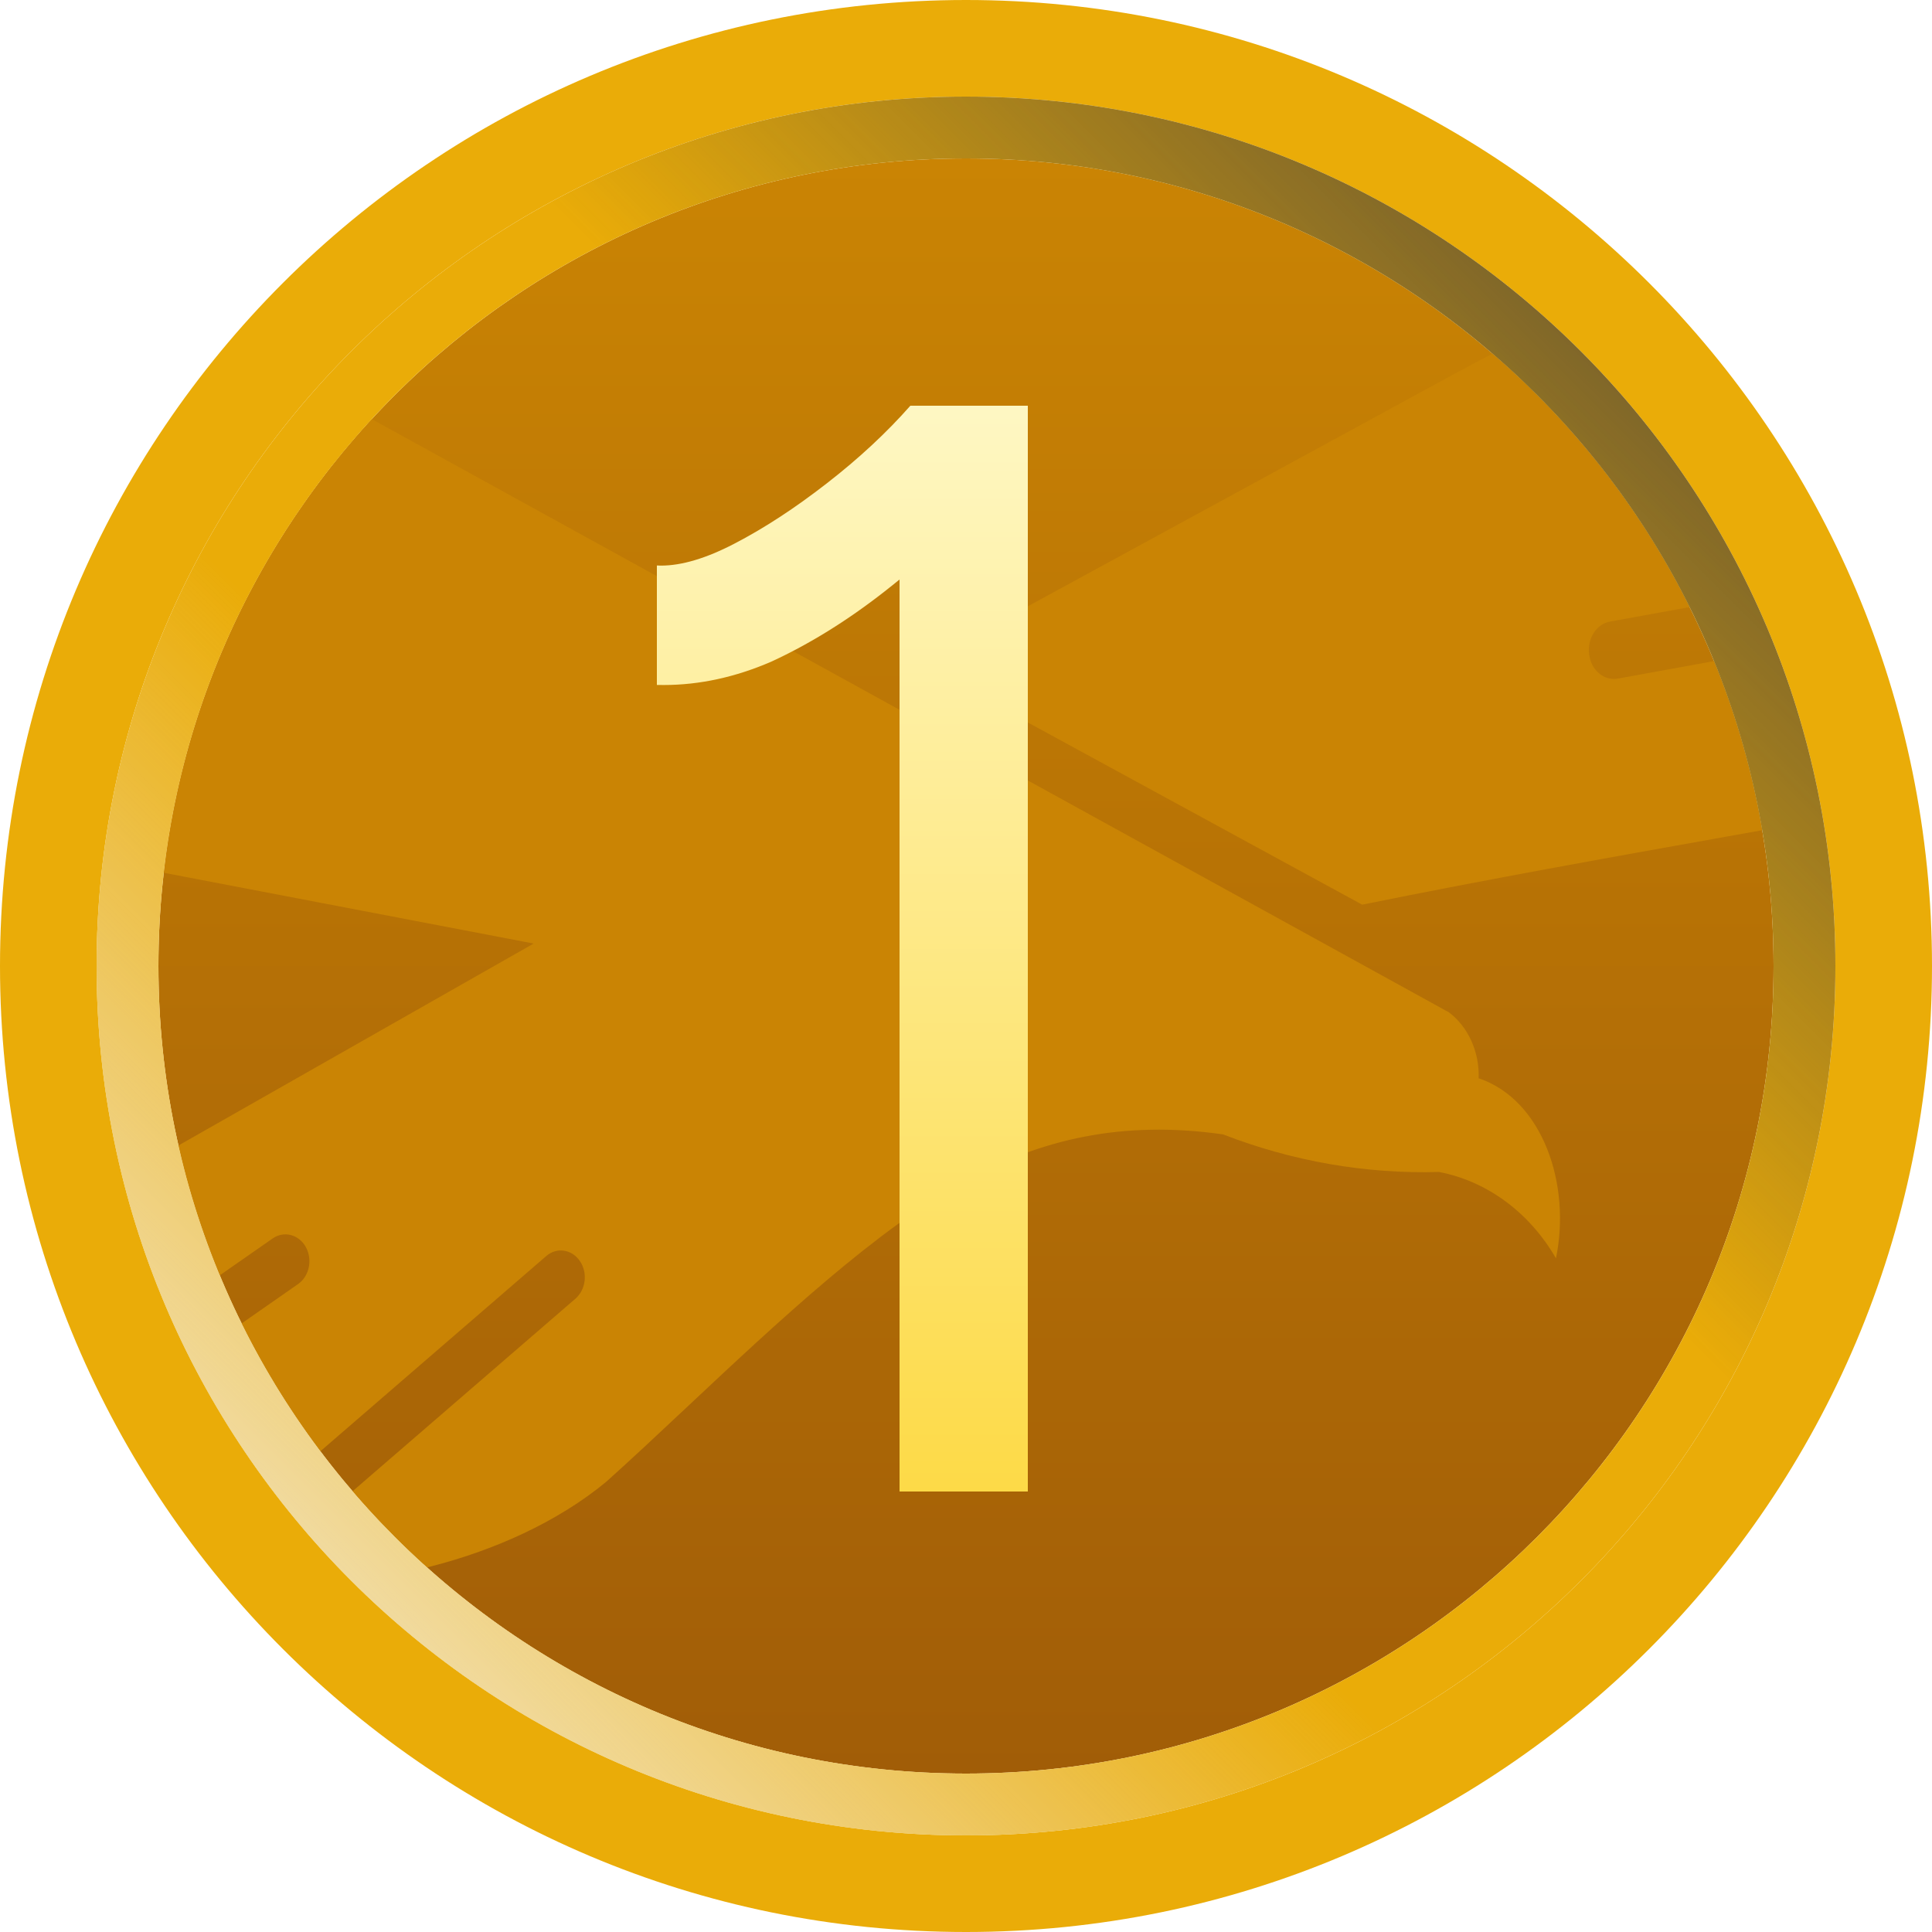
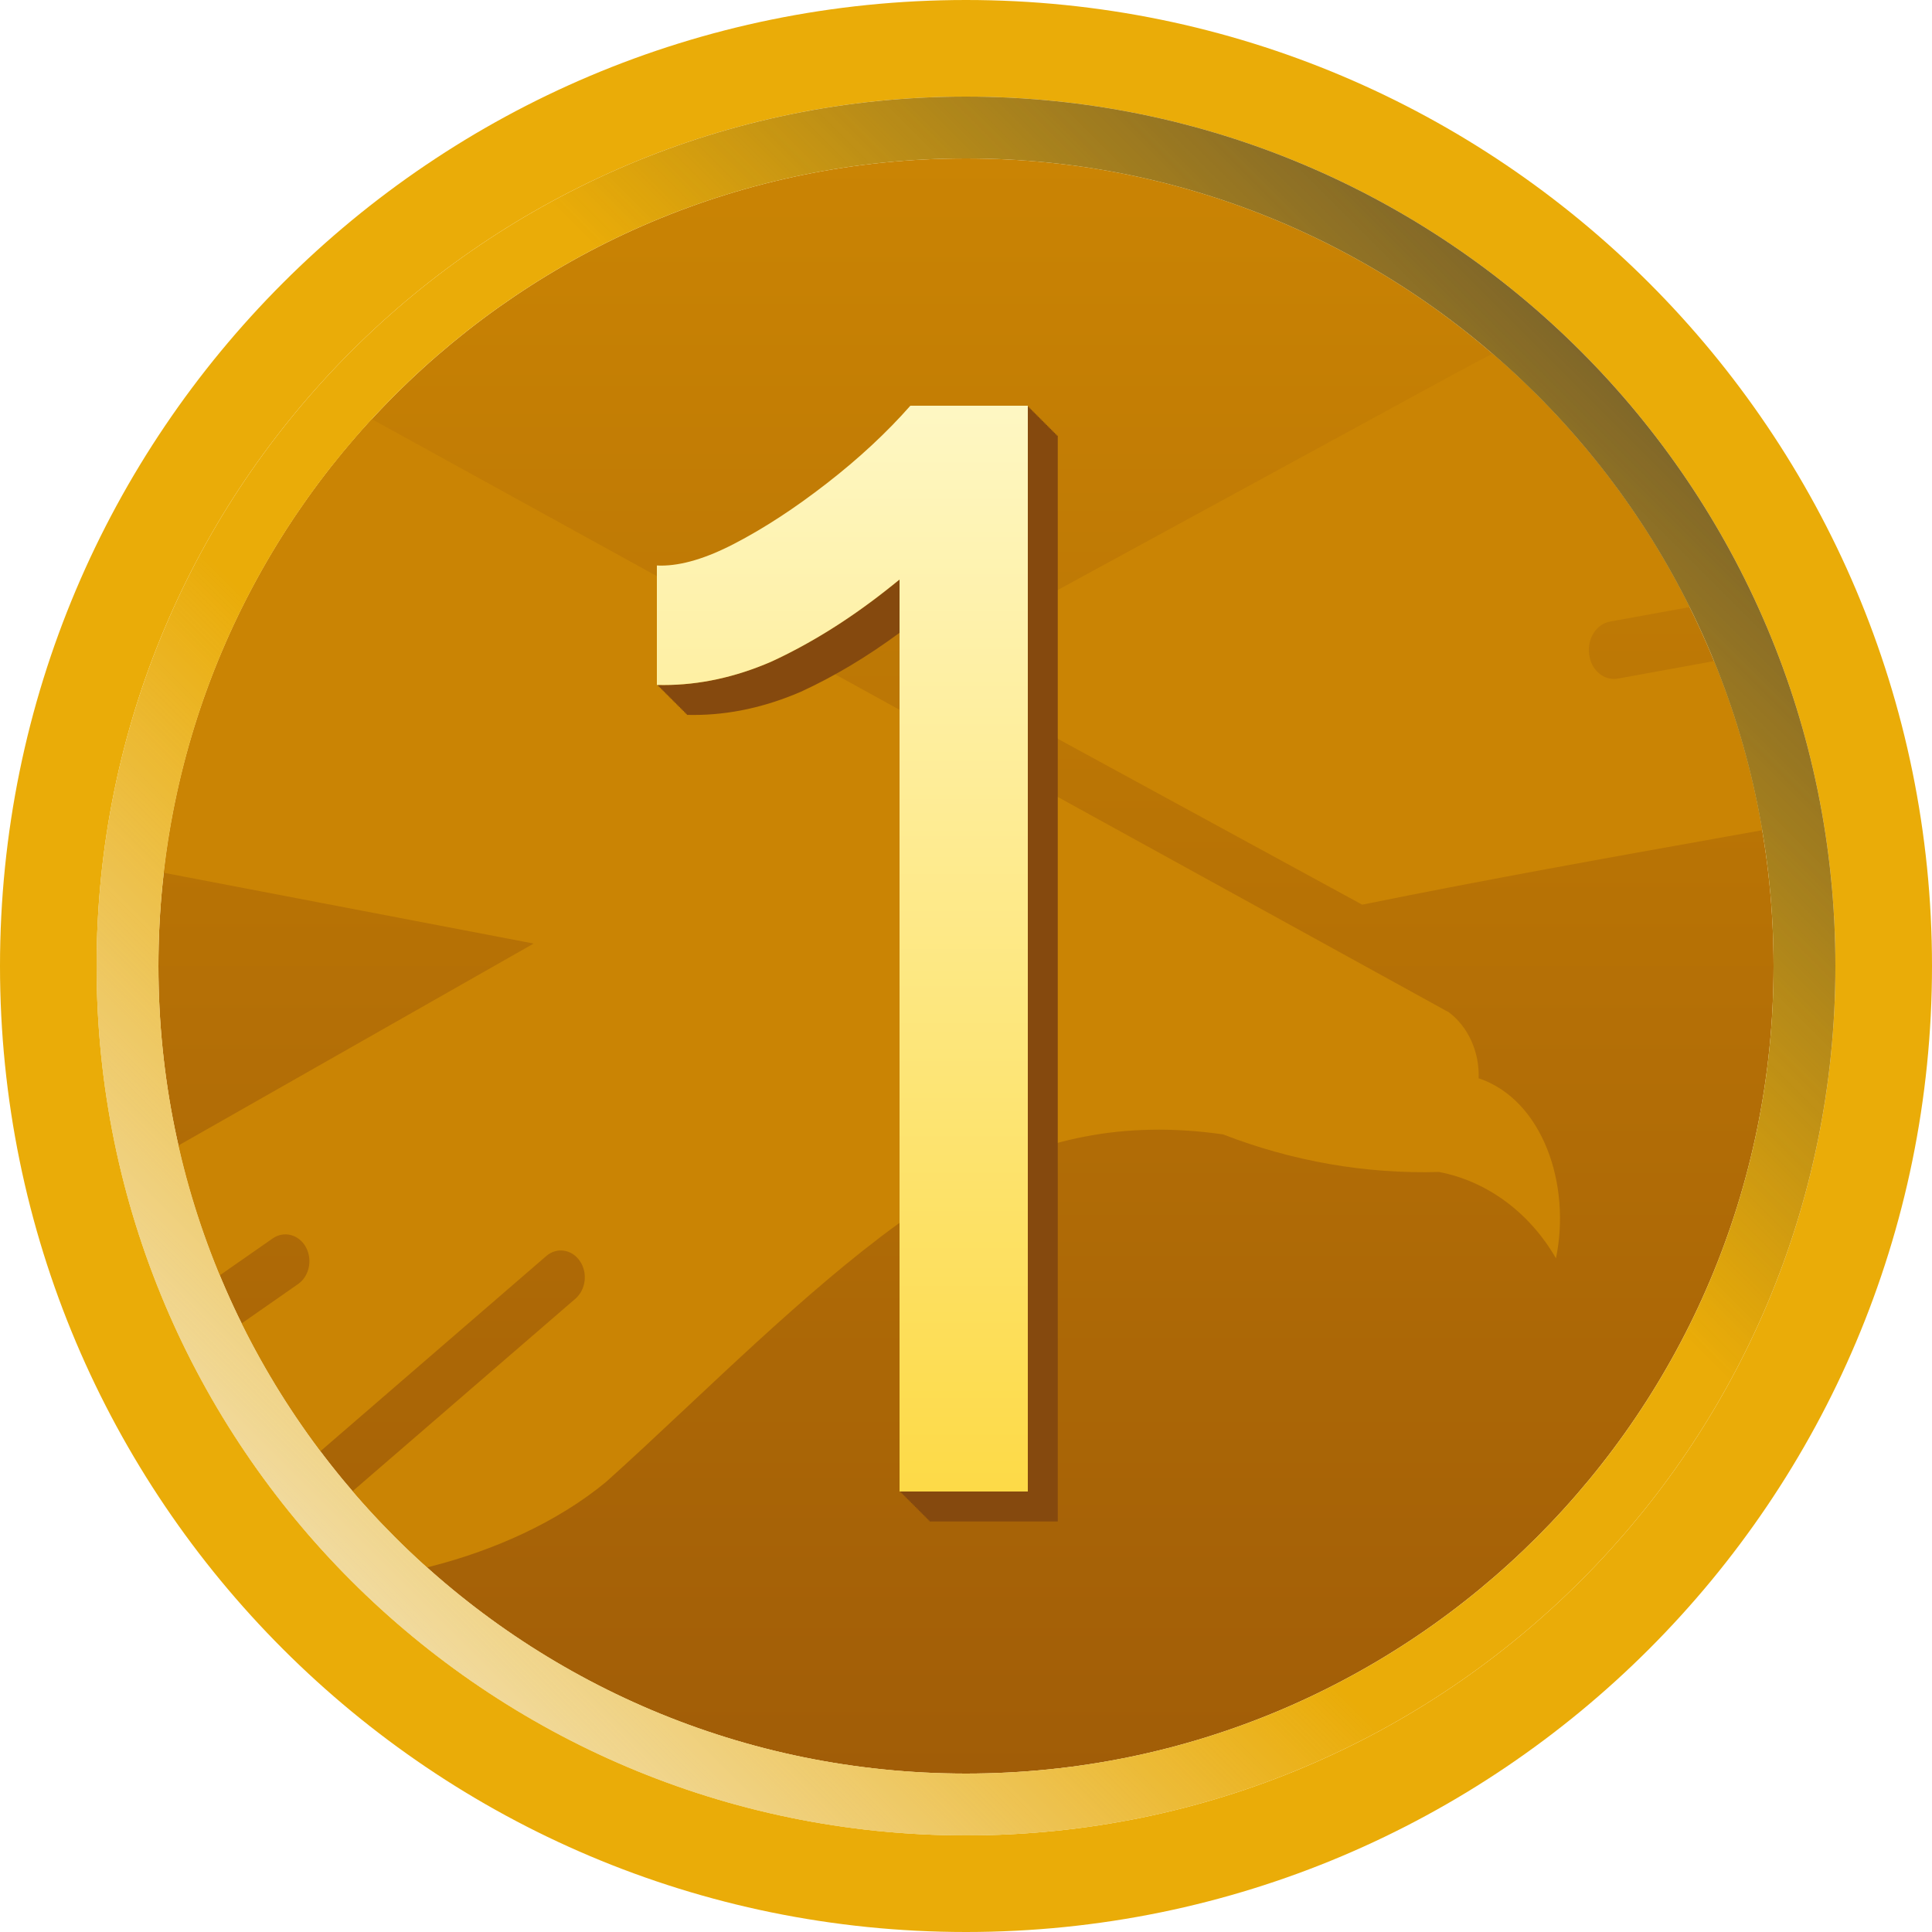
- <svg xmlns="http://www.w3.org/2000/svg" width="24" height="24" viewBox="0 0 500 500" fill="none">
+ <svg xmlns="http://www.w3.org/2000/svg" width="500" height="500" viewBox="0 0 500 500" fill="none">
  <path fill-rule="evenodd" clip-rule="evenodd" d="M250 475C374.264 475 475 374.264 475 250C475 125.736 374.264 25 250 25C125.736 25 25 125.736 25 250C25 374.264 125.736 475 250 475ZM250 500C388.071 500 500 388.071 500 250C500 111.929 388.071 0 250 0C111.929 0 0 111.929 0 250C0 388.071 111.929 500 250 500Z" fill="#EAAC08" />
  <circle cx="250" cy="250" r="209" fill="url(#paint0_linear_177_99)" />
  <path d="M46.18 296.452L138.109 244.189L42.377 225.871C47.556 180.822 67.058 140.13 96.214 108.466C119.298 121.179 142.382 133.896 165.466 146.612C193.696 162.165 221.927 177.717 250.157 193.26L370.531 259.539L375.039 262.029C379.942 265.781 382.904 272.16 382.674 279.051C399.325 284.679 406.63 306.681 402.681 325.647C395.869 313.844 384.911 305.691 372.407 303.304C353.419 303.849 334.498 300.541 316.531 293.582C290.172 289.796 269.112 295.049 250.19 305.35C226.941 318.024 201.173 342.205 177.869 364.074C170.564 370.93 163.501 377.558 156.833 383.534C144.234 393.925 127.659 401.392 110.514 405.646C103.667 399.505 97.227 392.92 91.241 385.935L148.935 336.085C151.634 333.731 152.16 329.365 150.054 326.329C147.981 323.293 144.065 322.713 141.366 325.067L82.917 375.577C75.145 365.253 68.308 354.185 62.531 342.5L77.165 332.298C80.061 330.252 80.949 325.988 79.139 322.713C77.329 319.472 73.479 318.483 70.584 320.496L56.878 330.049C52.407 319.275 48.811 308.047 46.18 296.452Z" fill="#CA8404" />
  <path d="M443.591 171.094C449.264 184.998 453.483 199.649 456.058 214.86C452.95 215.416 449.844 215.971 446.738 216.526L446.73 216.527C415.766 222.058 384.808 227.588 352.532 234.126L238.41 171.941L375.961 96.998C379.495 95.073 382.921 93.252 386.268 91.528C407.352 109.674 424.774 131.956 437.276 157.114L416.7 160.855C413.146 161.469 410.711 165.289 411.271 169.382C411.797 173.476 415.121 176.239 418.675 175.625L443.591 171.094Z" fill="#CA8404" />
  <path fill-rule="evenodd" clip-rule="evenodd" d="M250 459C365.428 459 459 365.428 459 250C459 134.572 365.428 41 250 41C134.572 41 41 134.572 41 250C41 365.428 134.572 459 250 459ZM250 475C374.264 475 475 374.264 475 250C475 125.736 374.264 25 250 25C125.736 25 25 125.736 25 250C25 374.264 125.736 475 250 475Z" fill="#EAAC08" />
  <path fill-rule="evenodd" clip-rule="evenodd" d="M250 459C365.428 459 459 365.428 459 250C459 134.572 365.428 41 250 41C134.572 41 41 134.572 41 250C41 365.428 134.572 459 250 459ZM250 475C374.264 475 475 374.264 475 250C475 125.736 374.264 25 250 25C125.736 25 25 125.736 25 250C25 374.264 125.736 475 250 475Z" fill="url(#paint1_linear_177_99)" />
  <path fill-rule="evenodd" clip-rule="evenodd" d="M250 459C365.428 459 459 365.428 459 250C459 134.572 365.428 41 250 41C134.572 41 41 134.572 41 250C41 365.428 134.572 459 250 459ZM250 475C374.264 475 475 374.264 475 250C475 125.736 374.264 25 250 25C125.736 25 25 125.736 25 250C25 374.264 125.736 475 250 475Z" fill="url(#paint2_linear_177_99)" />
+   <path d="M232.8 149.98V163.77C224.42 169.96 215.93 175.03 207.35 178.99C198.07 183.01 188.78 185.03 179.5 185.03C178.92 185.03 178.33 185.03 177.75 185.01V184.77C177.67 184.77 177.58 184.77 177.5 184.76V184.52C177.42 184.52 177.33 184.52 177.25 184.51V184.27C177.17 184.27 177.08 184.27 177 184.26V184.02C176.92 184.02 176.83 184.02 176.75 184.01V183.77C176.67 183.77 176.58 183.77 176.5 183.76V183.52C176.42 183.52 176.33 183.52 176.25 183.51V183.27C176.17 183.27 176.08 183.27 176 183.26V183.02C175.92 183.02 175.83 183.02 175.75 183.01V182.77C175.67 182.77 175.58 182.77 175.5 182.76V182.52C175.42 182.52 175.33 182.52 175.25 182.51V182.27C175.17 182.27 175.08 182.27 175 182.26V182.02C174.92 182.02 174.83 182.02 174.75 182.01V181.77C174.67 181.77 174.58 181.77 174.5 181.76V181.52C174.42 181.52 174.33 181.52 174.25 181.51V181.27C174.17 181.27 174.08 181.27 174 181.26V181.02C173.92 181.02 173.83 181.02 173.75 181.01V180.77C173.67 180.77 173.58 180.77 173.5 180.76V180.52C173.42 180.52 173.33 180.52 173.25 180.51V180.27C173.17 180.27 173.08 180.27 173 180.26V180.02C172.92 180.02 172.83 180.02 172.75 180.01V179.77C172.67 179.77 172.58 179.77 172.5 179.76V179.52C172.42 179.52 172.33 179.52 172.25 179.51V179.27C172.17 179.27 172.08 179.27 172 179.26V179.02C171.92 179.02 171.83 179.02 171.75 179.01V178.77C171.67 178.77 171.58 178.77 171.5 178.76V178.52C171.42 178.52 171.33 178.52 171.25 178.51V178.27C171.17 178.27 171.08 178.27 171 178.26V178.02C170.92 178.02 170.83 178.02 170.75 178.01V177.77C170.67 177.77 170.58 177.77 170.5 177.76V177.52C170.42 177.52 170.33 177.52 170.25 177.51V177.26C170.75 177.28 171.25 177.28 171.75 177.28C181.03 177.28 190.32 175.26 199.6 171.24C209.47 166.69 219.2 160.67 228.8 153.17C230.14 152.12 231.48 151.06 232.8 149.98Z" fill="#85490E" />
+   <path d="M273.75 112.75V393.75H240.55V393.5H240.3V393.25H240.05V393H239.8V392.75H239.55V392.5H239.3V392.25H239.05V392H238.8V391.75H238.55V391.5H238.3V391.25H238.05V391H237.8V390.75H237.55V390.5H237.3V390.25H237.05V390H236.8V389.75H236.55V389.5H236.3V389.25H236.05V389H235.8V388.75H235.55V388.5H235.3V388.25H235.05V388H234.8V387.75H234.55V387.5H234.3V387.25H234.05V387H233.8V386.75H233.55V386.5H233.3V386.25H233.05V386H266V105.25H266.25V105.5H266.5V105.75H266.75V106H267V106.25H267.25V106.5H267.5V106.75H267.75V107H268V107.25H268.25V107.5H268.5V107.75H268.75V108H269V108.25H269.25V108.5H269.5V108.75H269.75V109H270V109.25H270.25V109.5H270.5V109.75H270.75V110H271V110.25H271.25V110.5H271.5V110.75H271.75V111H272V111.25H272.25V111.5H272.5V111.75H272.75V112H273V112.25H273.25V112.5H273.5V112.75H273.75Z" fill="#85490E" />
  <path d="M266 105V386H232.8V163.77C232.88 163.71 232.72 163.83 232.8 163.77V149.98C231.48 151.06 230.14 152.12 228.8 153.17C219.2 160.67 209.47 166.69 199.6 171.24C190.32 175.26 181.03 177.28 171.75 177.28C171.25 177.28 170.75 177.28 170.25 177.26C170.17 177.27 170.08 177.26 170 177.26V146.35C170.35 146.38 170.71 146.38 171.07 146.38C176.44 146.38 182.76 144.49 190 140.73C197.74 136.72 205.74 131.5 214 125.07C222.27 118.65 229.47 111.96 235.6 105H266Z" fill="url(#paint3_linear_177_99)" />
  <defs>
    <linearGradient id="paint0_linear_177_99" x1="250" y1="41" x2="250" y2="459" gradientUnits="userSpaceOnUse">
      <stop stop-color="#CA8404" />
      <stop offset="1" stop-color="#A15D07" />
    </linearGradient>
    <linearGradient id="paint1_linear_177_99" x1="475" y1="25" x2="25" y2="475" gradientUnits="userSpaceOnUse">
      <stop stop-color="#44403C" />
      <stop offset="0.4" stop-color="#44403C" stop-opacity="0" />
    </linearGradient>
    <linearGradient id="paint2_linear_177_99" x1="475" y1="25" x2="25" y2="475" gradientUnits="userSpaceOnUse">
      <stop offset="0.6" stop-color="#F5F5F4" stop-opacity="0" />
      <stop offset="1" stop-color="#F5F5F4" />
    </linearGradient>
    <linearGradient id="paint3_linear_177_99" x1="218" y1="105" x2="218" y2="386" gradientUnits="userSpaceOnUse">
      <stop stop-color="#FEF7C3" />
      <stop offset="1" stop-color="#FDDA47" />
    </linearGradient>
  </defs>
</svg>
